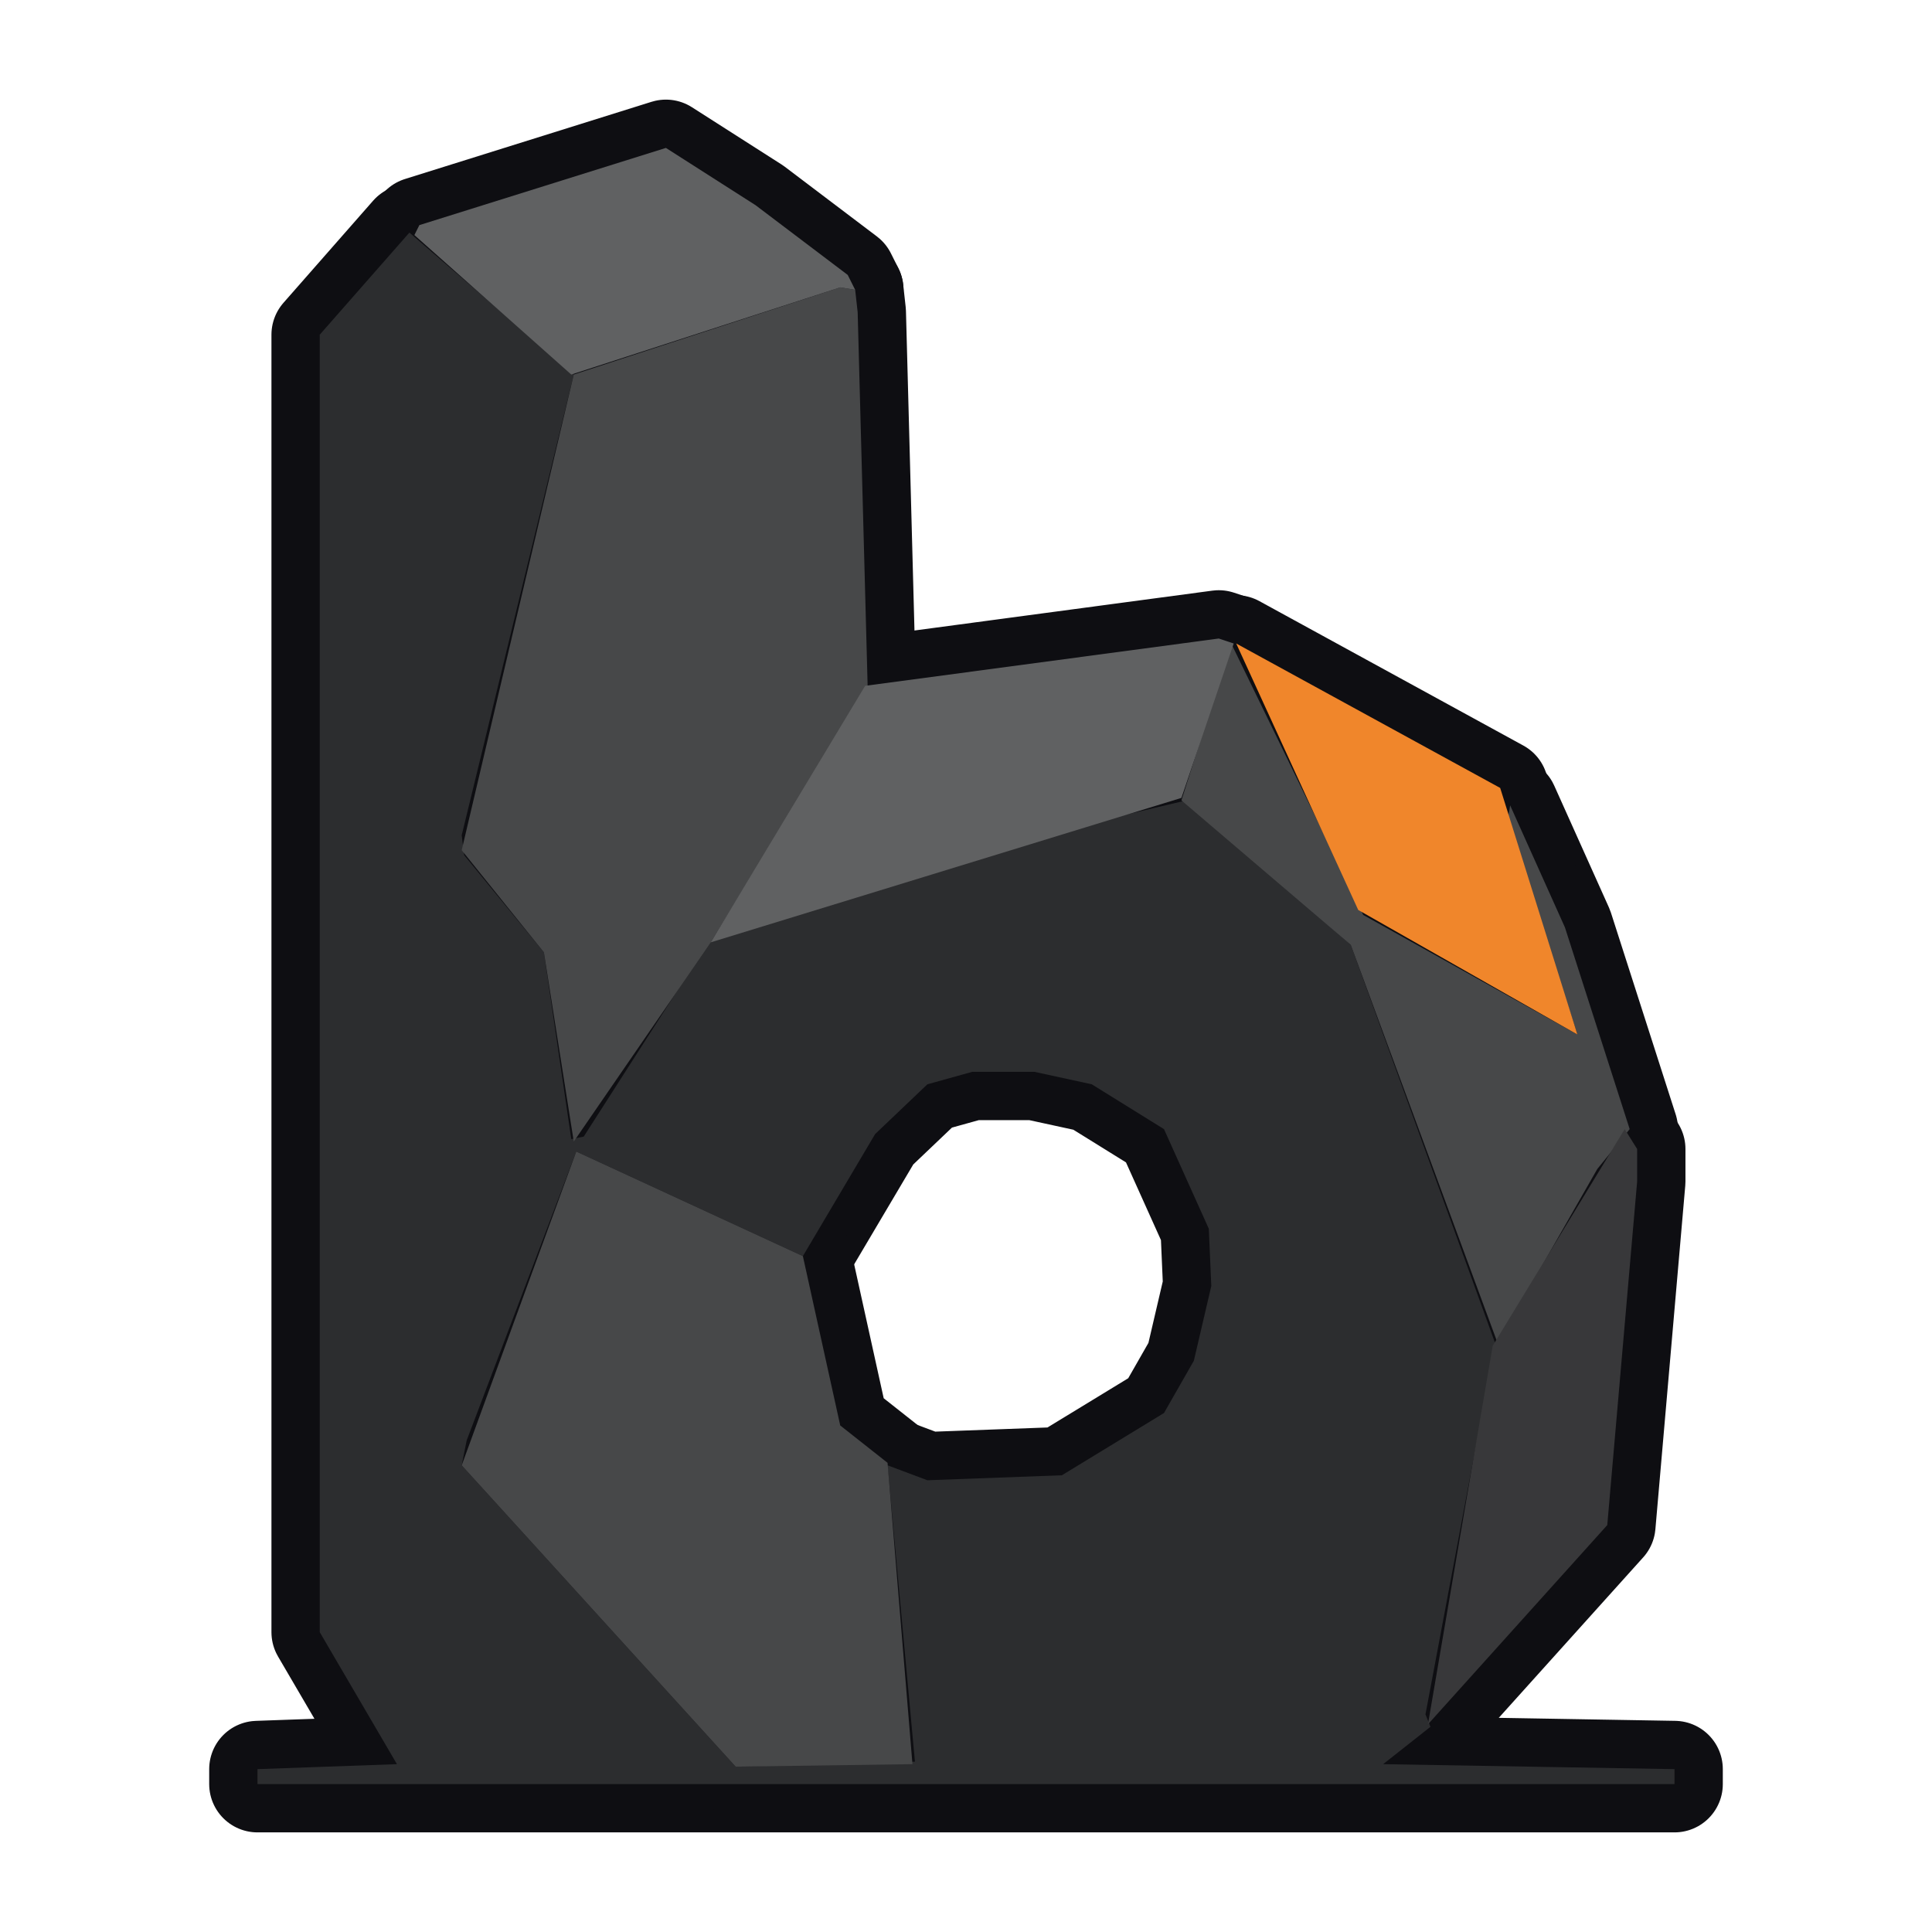
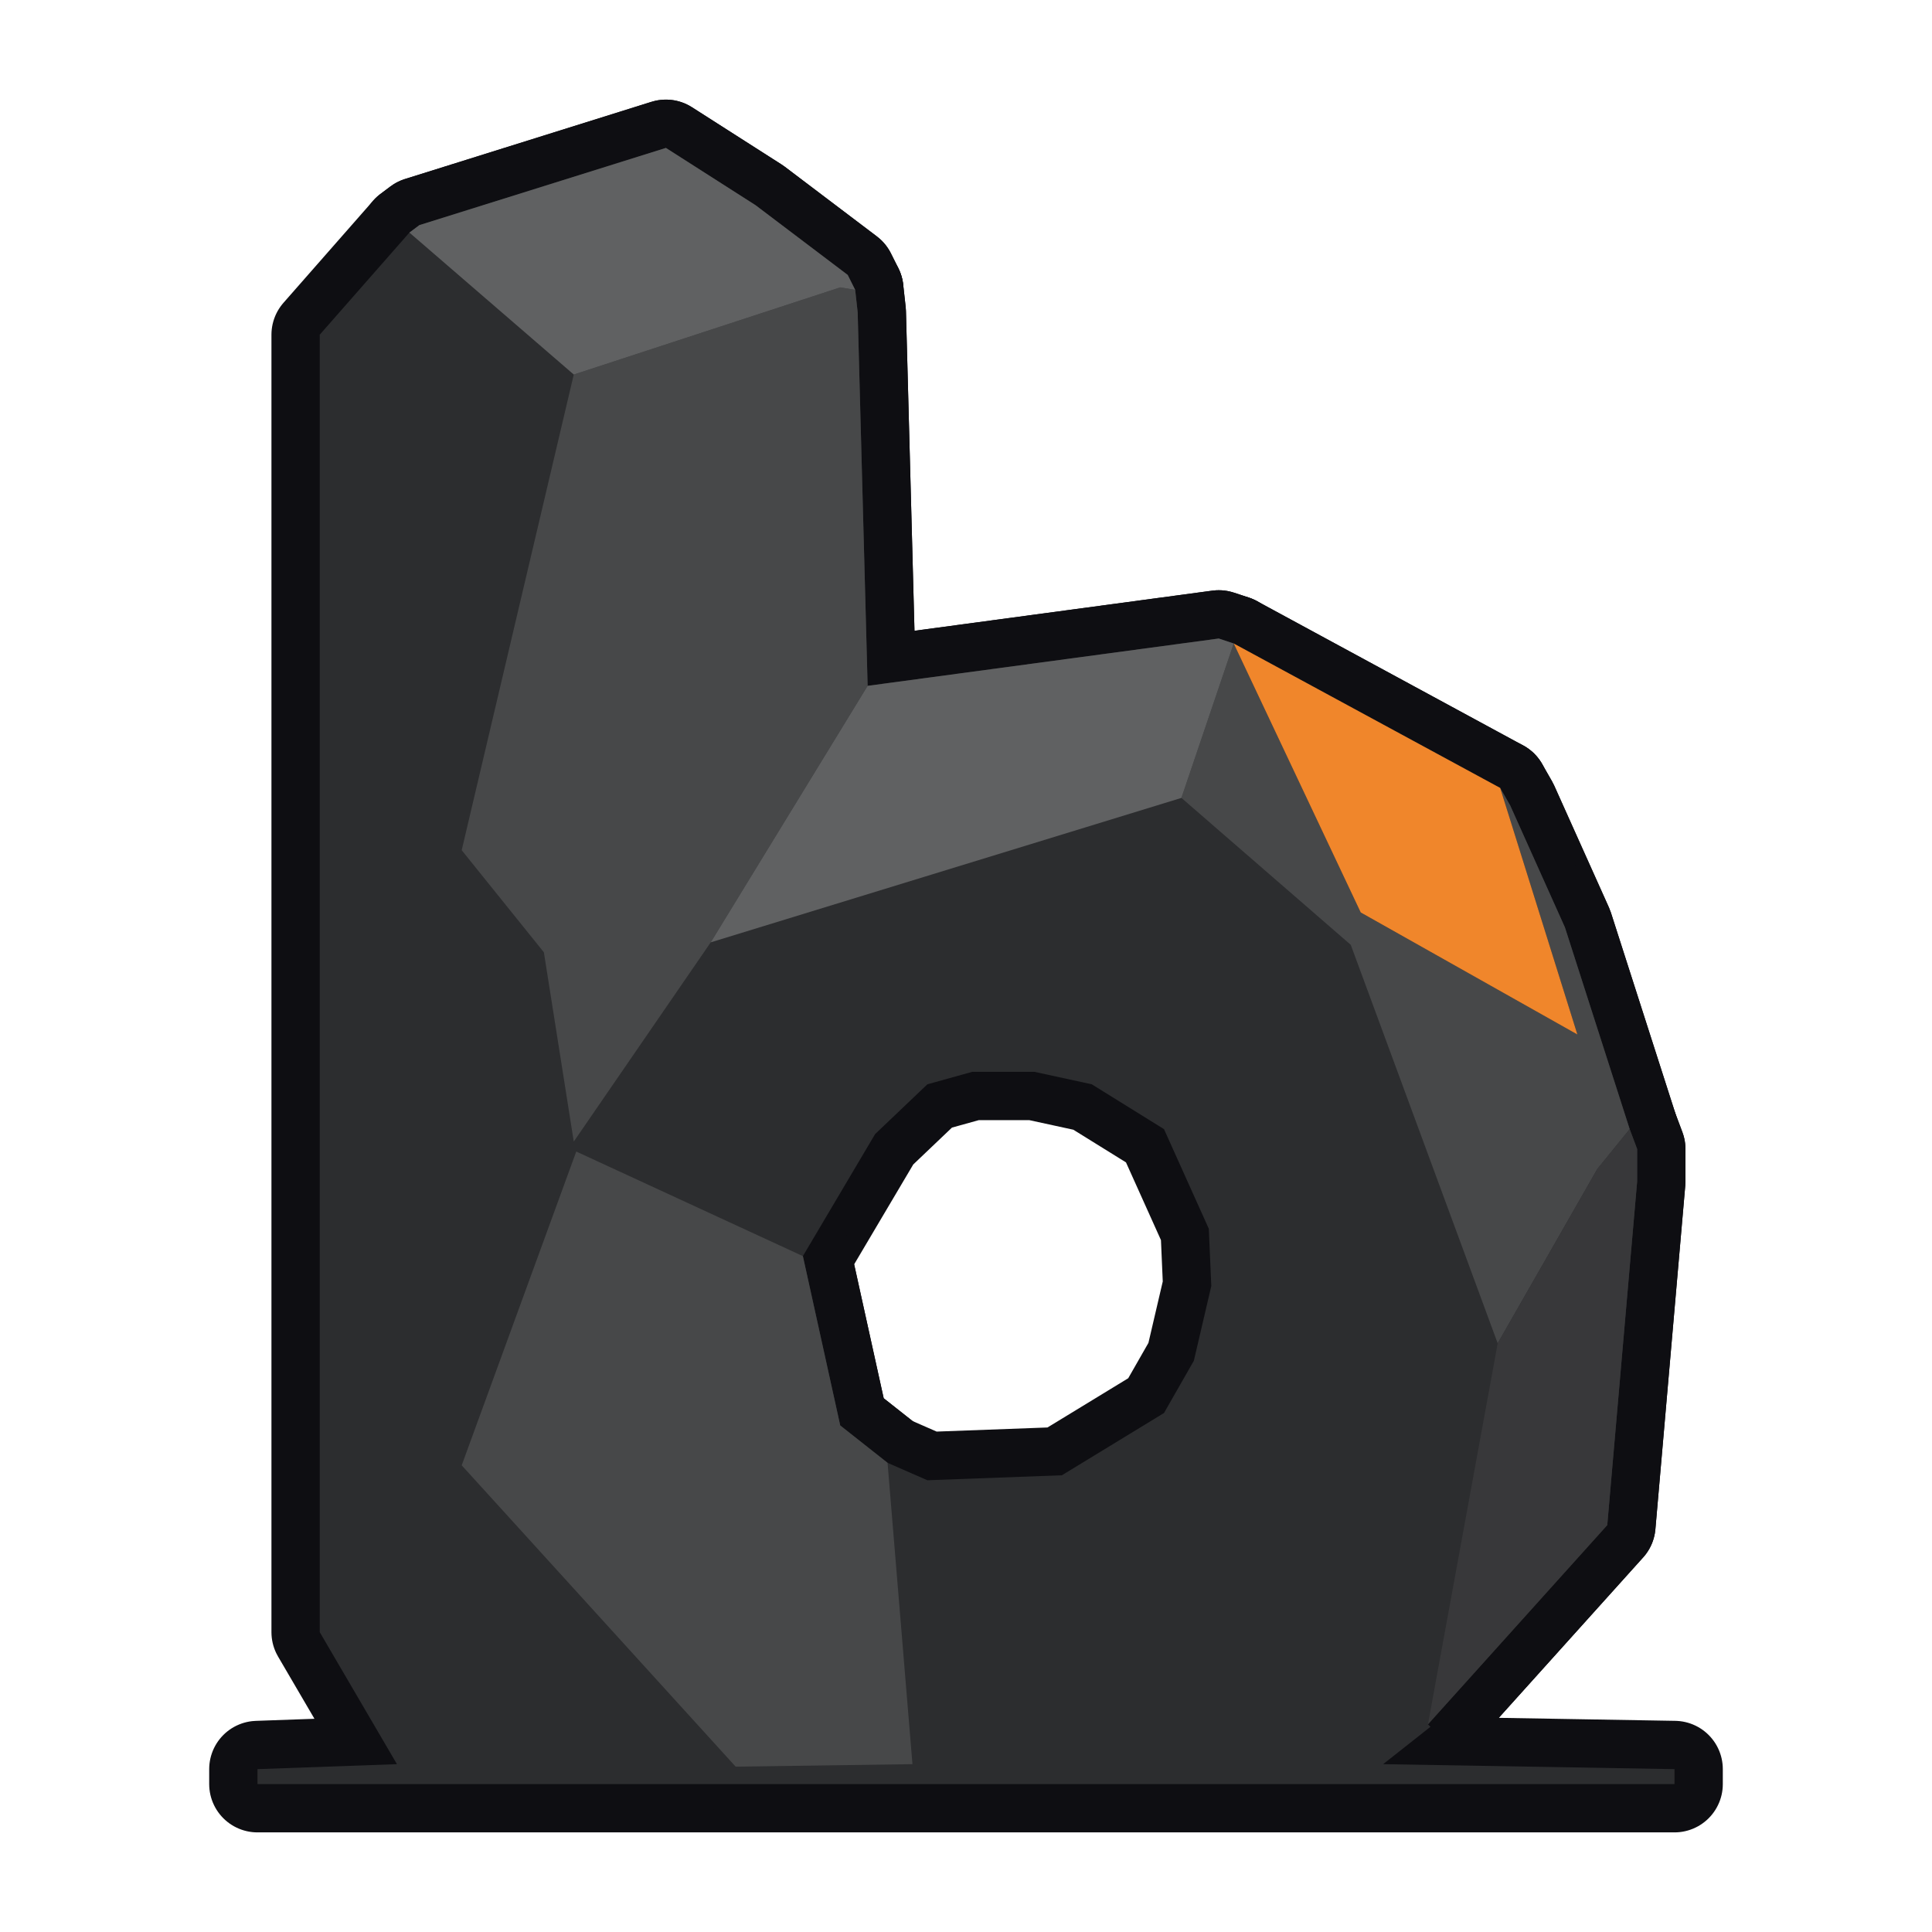
<svg xmlns="http://www.w3.org/2000/svg" width="1024" height="1024" viewBox="0 0 1024 1024">
  <svg x="0" y="0" width="1024" height="1024" viewBox="238.605 226.605 775.79 775.79">
    <g fill="none" stroke="#0e0e12" stroke-width="38.79" stroke-linejoin="round">
-       <path d="M403 320L469 377L424 562L425 570L457 609L468 684L473 683L523 605L664 560L715 548L781 606L839 766L811 915L813 920L794 935L911 937L911 943L342 943L342 937L398 935L367 882L367 361ZM629 657L611 662L590 682L561 731L470 689L426 805L424 815L534 936L606 934L595 815L611 821L665 819L706 794L718 773L725 743L724 720L706 680L677 662L654 657Z" />
-       <path d="M576 342L582 343L583 352L587 502L524 605L469 685L457 609L424 568L469 377Z" />
+       <path d="M403 320L407 317L506 286L542 309L579 337L582 343L583 352L587 502L728 483L734 485L841 543L845 550L867 599L893 680L896 688L896 701L884 839L812 919L813 920L794 935L911 937L911 943L342 943L342 937L398 935L367 882L367 361ZM629 657L611 662L590 682L561 731L576 799L595 814L611 821L665 819L706 794L718 773L725 743L724 720L706 680L677 662L654 657Z" />
+       <path d="M469 377L576 342L582 343L583 352L587 502L524 605L469 685L457 609L424 568Z" />
      <path d="M470 689L561 731L576 799L595 814L605 935L534 936L424 815Z" />
-       <path d="M733 485L786 594L872 642L844 556L845 550L867 599L893 680L880 696L840 766L781 606L713 548Z" />
-       <path d="M728 483L734 485L713 547L524 605L586 502Z" />
-       <path d="M891 680L896 688L896 701L884 839L812 919L838 767Z" />
-       <path d="M506 286L542 309L579 337L582 343L576 342L468 377L405 321L407 317Z" />
-       <path d="M735 485L841 543L872 642L784 592Z" />
+       <path d="M734 485L785 593L872 642L841 543L845 550L867 599L893 680L880 696L840 766L781 606L713 547Z" />
+       <path d="M728 483L734 485L713 547L524 605L587 502Z" />
+       <path d="M893 680L896 688L896 701L884 839L812 919L840 766L880 696Z" />
+       <path d="M506 286L542 309L579 337L582 343L576 342L469 377L403 320L407 317Z" />
+       <path d="M734 485L841 543L872 642L785 593Z" />
    </g>
-     <path fill="#2c2d2f" fill-rule="evenodd" d="M403 320L469 377L424 562L425 570L457 609L468 684L473 683L523 605L664 560L715 548L781 606L839 766L811 915L813 920L794 935L911 937L911 943L342 943L342 937L398 935L367 882L367 361ZM629 657L611 662L590 682L561 731L470 689L426 805L424 815L534 936L606 934L595 815L611 821L665 819L706 794L718 773L725 743L724 720L706 680L677 662L654 657Z" />
-     <path fill="#474849" fill-rule="evenodd" d="M576 342L582 343L583 352L587 502L524 605L469 685L457 609L424 568L469 377Z" />
+     <path fill="#2c2d2f" fill-rule="evenodd" d="M403 320L407 317L506 286L542 309L579 337L582 343L583 352L587 502L728 483L734 485L841 543L845 550L867 599L893 680L896 688L896 701L884 839L812 919L813 920L794 935L911 937L911 943L342 943L342 937L398 935L367 882L367 361ZM629 657L611 662L590 682L561 731L576 799L595 814L611 821L665 819L706 794L718 773L725 743L724 720L706 680L677 662L654 657Z" />
+     <path fill="#474849" fill-rule="evenodd" d="M469 377L576 342L582 343L583 352L587 502L524 605L469 685L457 609L424 568Z" />
    <path fill="#474849" fill-rule="evenodd" d="M470 689L561 731L576 799L595 814L605 935L534 936L424 815Z" />
-     <path fill="#474849" fill-rule="evenodd" d="M733 485L786 594L872 642L844 556L845 550L867 599L893 680L880 696L840 766L781 606L713 548Z" />
-     <path fill="#606162" fill-rule="evenodd" d="M728 483L734 485L713 547L524 605L586 502Z" />
-     <path fill="#38383a" fill-rule="evenodd" d="M891 680L896 688L896 701L884 839L812 919L838 767Z" />
-     <path fill="#606162" fill-rule="evenodd" d="M506 286L542 309L579 337L582 343L576 342L468 377L405 321L407 317Z" />
-     <path fill="#f0862b" fill-rule="evenodd" d="M735 485L841 543L872 642L784 592Z" />
+     <path fill="#474849" fill-rule="evenodd" d="M734 485L785 593L872 642L841 543L845 550L867 599L893 680L880 696L840 766L781 606L713 547Z" />
+     <path fill="#606162" fill-rule="evenodd" d="M728 483L734 485L713 547L524 605L587 502Z" />
+     <path fill="#38383a" fill-rule="evenodd" d="M893 680L896 688L896 701L884 839L812 919L840 766L880 696Z" />
+     <path fill="#606162" fill-rule="evenodd" d="M506 286L542 309L579 337L582 343L576 342L469 377L403 320L407 317Z" />
+     <path fill="#f0862b" fill-rule="evenodd" d="M734 485L841 543L872 642L785 593Z" />
  </svg>
</svg>
